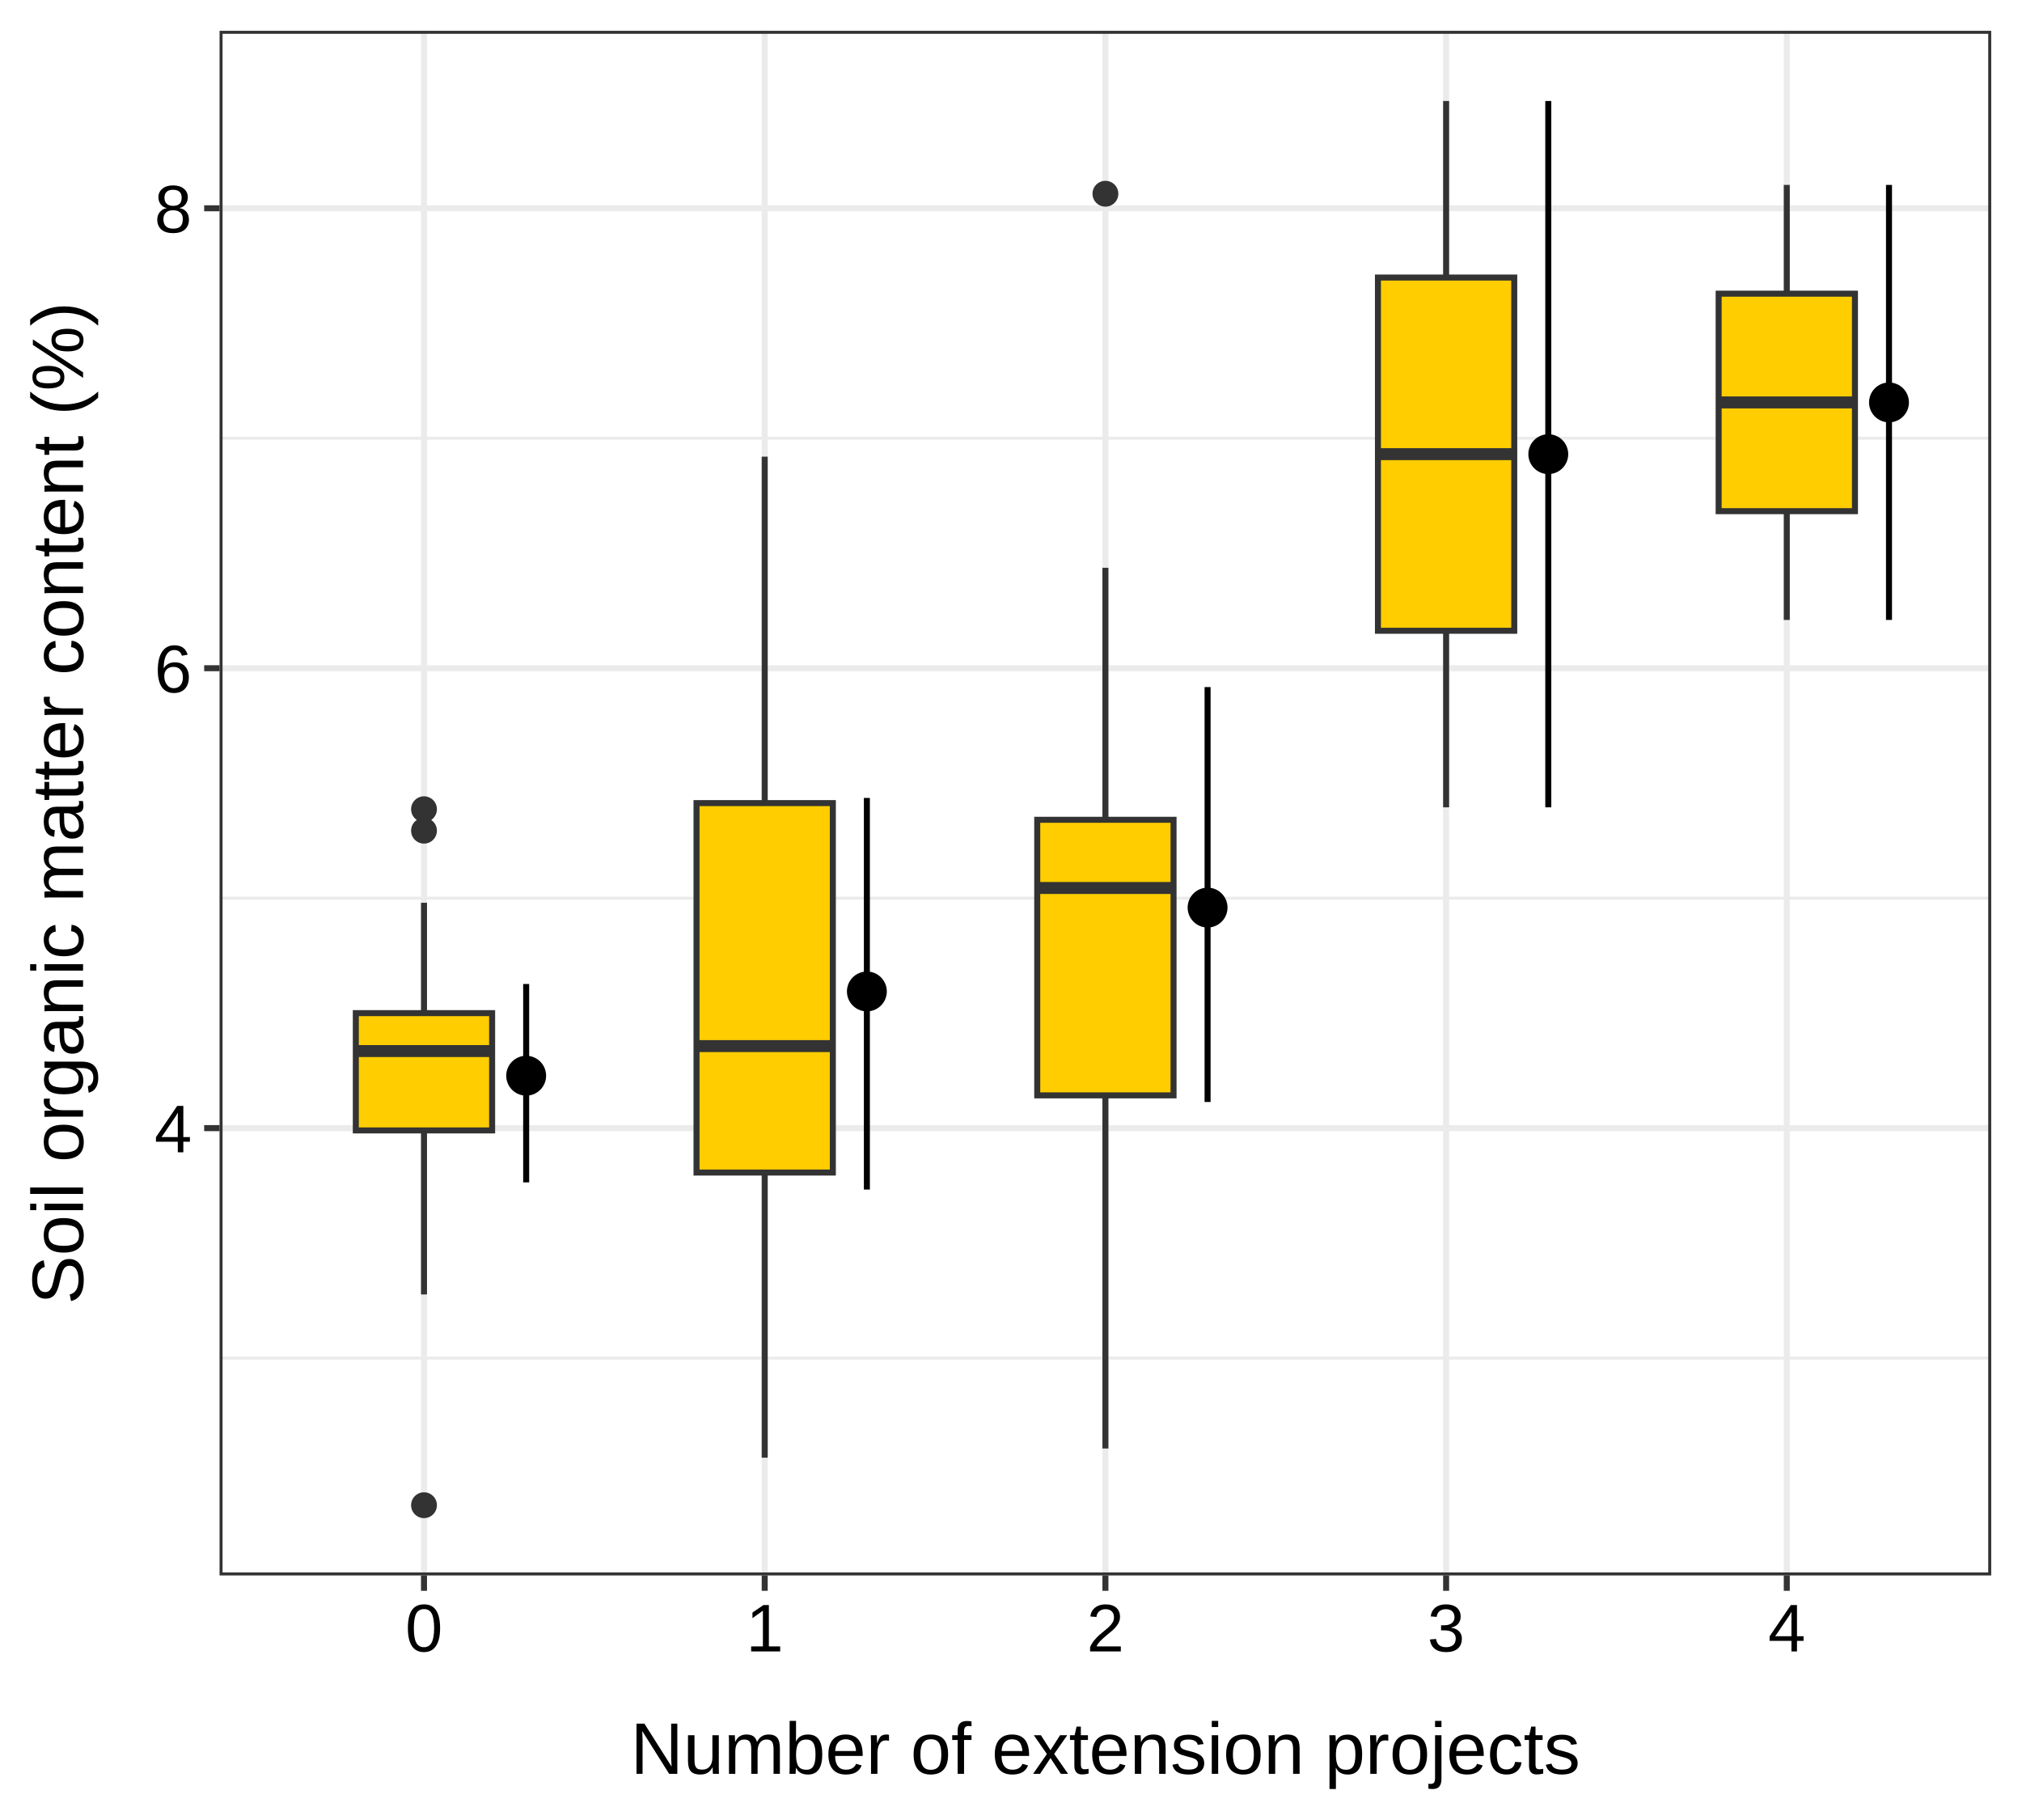
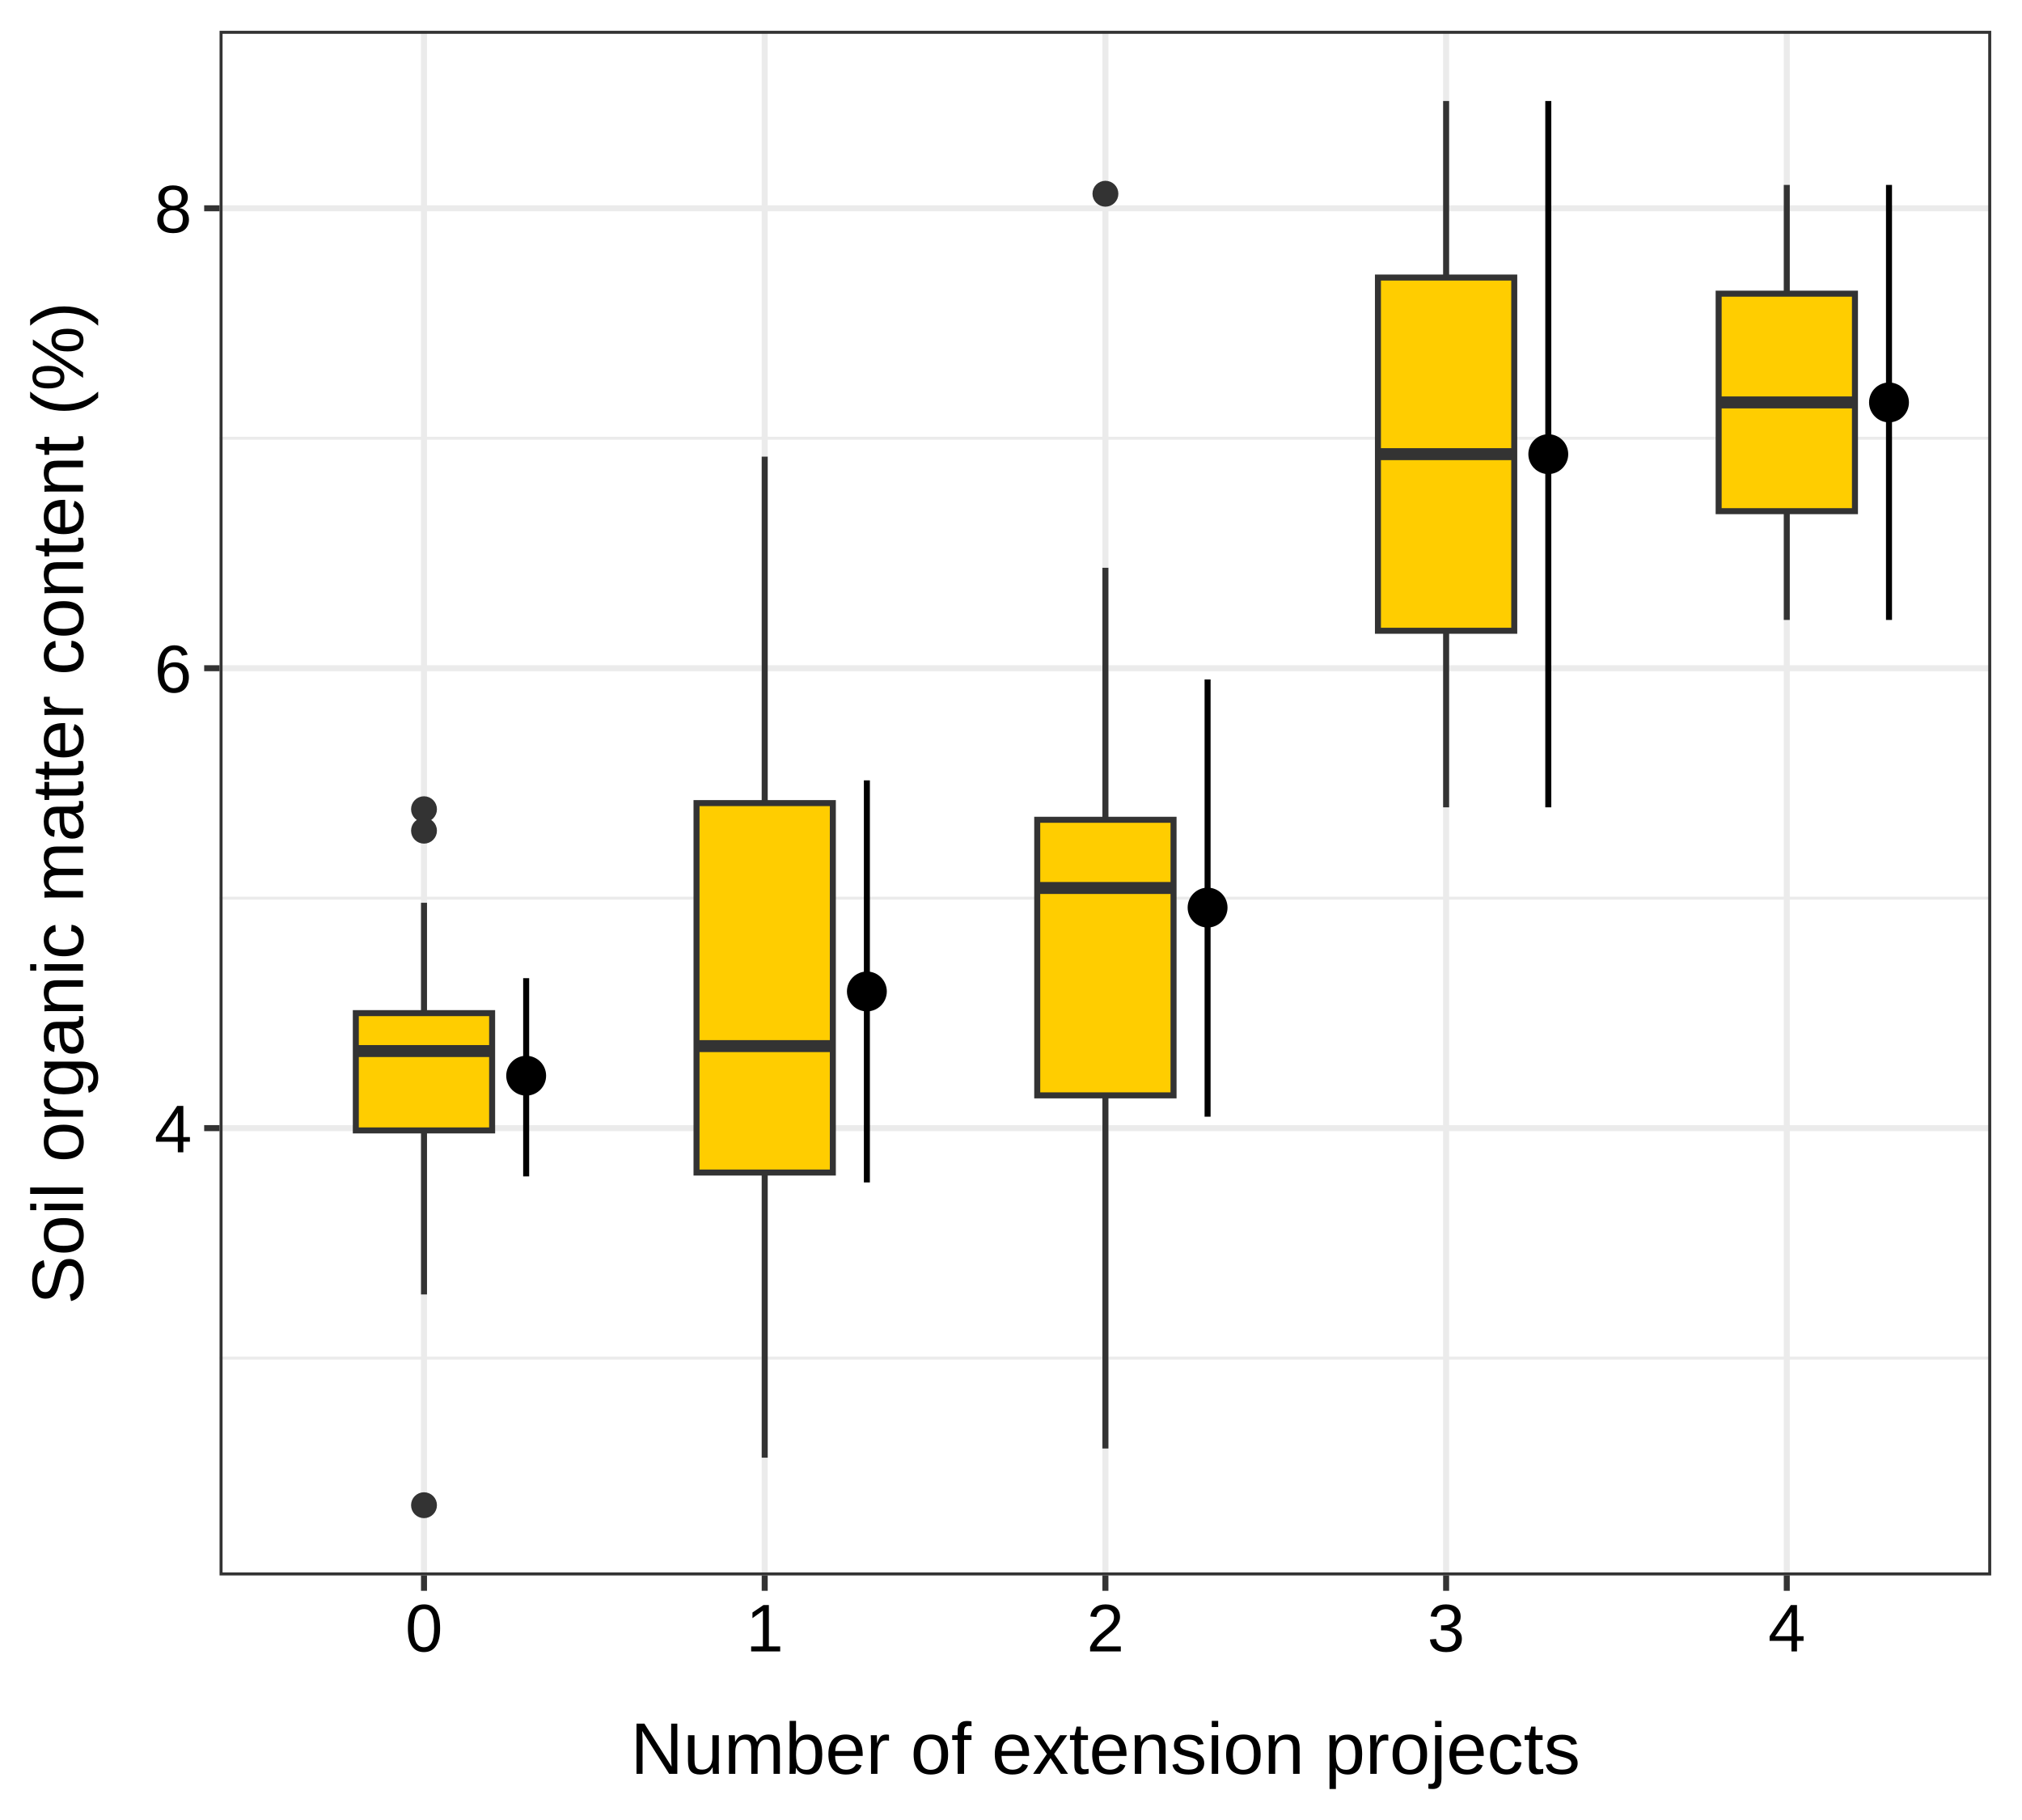
<svg xmlns="http://www.w3.org/2000/svg" width="360.00pt" height="324.00pt" viewBox="0 0 360.00 324.00">
  <g class="svglite">
    <defs>
      <style type="text/css">
    .svglite line, .svglite polyline, .svglite polygon, .svglite path, .svglite rect, .svglite circle {
      fill: none;
      stroke: #000000;
      stroke-linecap: round;
      stroke-linejoin: round;
      stroke-miterlimit: 10.00;
    }
    .svglite text {
      white-space: pre;
    }
    .svglite g.glyphgroup path {
      fill: inherit;
      stroke: none;
    }
  </style>
    </defs>
    <rect width="100%" height="100%" style="stroke: none; fill: #FFFFFF;" />
    <defs>
      <clipPath id="cpMC4wMHwzNjAuMDB8MC4wMHwzMjQuMDA=">
        <rect x="0.00" y="0.00" width="360.00" height="324.00" />
      </clipPath>
    </defs>
    <g clip-path="url(#cpMC4wMHwzNjAuMDB8MC4wMHwzMjQuMDA=)">
      <rect x="0.00" y="0.00" width="360.00" height="324.00" style="stroke-width: 1.07; stroke: #FFFFFF; fill: #FFFFFF;" />
    </g>
    <defs>
      <clipPath id="cpMzkuMDl8MzU0LjUyfDUuNDh8MjgwLjQ2">
        <rect x="39.09" y="5.48" width="315.43" height="274.98" />
      </clipPath>
    </defs>
    <g clip-path="url(#cpMzkuMDl8MzU0LjUyfDUuNDh8MjgwLjQ2)">
      <rect x="39.09" y="5.48" width="315.43" height="274.98" style="stroke-width: 1.07; stroke: none; fill: #FFFFFF;" />
      <polyline points="39.09,241.77 354.52,241.77 " style="stroke-width: 0.53; stroke: #EBEBEB; stroke-linecap: butt;" />
      <polyline points="39.09,159.89 354.52,159.89 " style="stroke-width: 0.53; stroke: #EBEBEB; stroke-linecap: butt;" />
      <polyline points="39.09,78.02 354.52,78.02 " style="stroke-width: 0.53; stroke: #EBEBEB; stroke-linecap: butt;" />
      <polyline points="39.09,200.83 354.52,200.83 " style="stroke-width: 1.07; stroke: #EBEBEB; stroke-linecap: butt;" />
      <polyline points="39.09,118.96 354.52,118.96 " style="stroke-width: 1.07; stroke: #EBEBEB; stroke-linecap: butt;" />
      <polyline points="39.09,37.08 354.52,37.08 " style="stroke-width: 1.07; stroke: #EBEBEB; stroke-linecap: butt;" />
      <polyline points="75.49,280.46 75.49,5.48 " style="stroke-width: 1.07; stroke: #EBEBEB; stroke-linecap: butt;" />
      <polyline points="136.15,280.46 136.15,5.48 " style="stroke-width: 1.07; stroke: #EBEBEB; stroke-linecap: butt;" />
      <polyline points="196.81,280.46 196.81,5.48 " style="stroke-width: 1.07; stroke: #EBEBEB; stroke-linecap: butt;" />
      <polyline points="257.47,280.46 257.47,5.48 " style="stroke-width: 1.07; stroke: #EBEBEB; stroke-linecap: butt;" />
      <polyline points="318.12,280.46 318.12,5.48 " style="stroke-width: 1.07; stroke: #EBEBEB; stroke-linecap: butt;" />
      <circle cx="75.49" cy="144.06" r="1.95" style="stroke-width: 0.71; stroke: #333333; fill: #333333;" />
      <circle cx="75.49" cy="147.88" r="1.95" style="stroke-width: 0.71; stroke: #333333; fill: #333333;" />
      <circle cx="75.49" cy="267.96" r="1.95" style="stroke-width: 0.71; stroke: #333333; fill: #333333;" />
      <line x1="75.49" y1="180.36" x2="75.49" y2="160.71" style="stroke-width: 1.07; stroke: #333333; stroke-linecap: butt;" />
      <line x1="75.49" y1="201.24" x2="75.49" y2="230.44" style="stroke-width: 1.07; stroke: #333333; stroke-linecap: butt;" />
      <polygon points="63.35,180.36 63.35,201.24 87.62,201.24 87.62,180.36 63.35,180.36 " style="stroke-width: 1.07; stroke: #333333; stroke-linecap: butt; stroke-linejoin: miter; fill: #FFCD00;" />
      <line x1="63.35" y1="187.11" x2="87.62" y2="187.11" style="stroke-width: 2.13; stroke: #333333; stroke-linecap: butt; stroke-linejoin: miter;" />
      <line x1="136.15" y1="142.97" x2="136.15" y2="81.29" style="stroke-width: 1.07; stroke: #333333; stroke-linecap: butt;" />
      <line x1="136.15" y1="208.74" x2="136.15" y2="259.50" style="stroke-width: 1.07; stroke: #333333; stroke-linecap: butt;" />
      <polygon points="124.01,142.97 124.01,208.74 148.28,208.74 148.28,142.97 124.01,142.97 " style="stroke-width: 1.07; stroke: #333333; stroke-linecap: butt; stroke-linejoin: miter; fill: #FFCD00;" />
      <line x1="124.01" y1="186.23" x2="148.28" y2="186.23" style="stroke-width: 2.13; stroke: #333333; stroke-linecap: butt; stroke-linejoin: miter;" />
      <circle cx="196.81" cy="34.49" r="1.95" style="stroke-width: 0.71; stroke: #333333; fill: #333333;" />
      <line x1="196.81" y1="145.94" x2="196.81" y2="101.08" style="stroke-width: 1.07; stroke: #333333; stroke-linecap: butt;" />
      <line x1="196.81" y1="195.00" x2="196.81" y2="257.87" style="stroke-width: 1.07; stroke: #333333; stroke-linecap: butt;" />
      <polygon points="184.67,145.94 184.67,195.00 208.94,195.00 208.94,145.94 184.67,145.94 " style="stroke-width: 1.07; stroke: #333333; stroke-linecap: butt; stroke-linejoin: miter; fill: #FFCD00;" />
      <line x1="184.67" y1="158.08" x2="208.94" y2="158.08" style="stroke-width: 2.13; stroke: #333333; stroke-linecap: butt; stroke-linejoin: miter;" />
      <line x1="257.47" y1="49.41" x2="257.47" y2="17.98" style="stroke-width: 1.07; stroke: #333333; stroke-linecap: butt;" />
      <line x1="257.47" y1="112.29" x2="257.47" y2="143.72" style="stroke-width: 1.07; stroke: #333333; stroke-linecap: butt;" />
      <polygon points="245.33,49.41 245.33,112.29 269.60,112.29 269.60,49.41 245.33,49.41 " style="stroke-width: 1.07; stroke: #333333; stroke-linecap: butt; stroke-linejoin: miter; fill: #FFCD00;" />
      <line x1="245.33" y1="80.85" x2="269.60" y2="80.85" style="stroke-width: 2.13; stroke: #333333; stroke-linecap: butt; stroke-linejoin: miter;" />
      <line x1="318.12" y1="52.28" x2="318.12" y2="32.92" style="stroke-width: 1.07; stroke: #333333; stroke-linecap: butt;" />
      <line x1="318.12" y1="91.00" x2="318.12" y2="110.36" style="stroke-width: 1.07; stroke: #333333; stroke-linecap: butt;" />
      <polygon points="305.99,52.28 305.99,91.00 330.26,91.00 330.26,52.28 305.99,52.28 " style="stroke-width: 1.07; stroke: #333333; stroke-linecap: butt; stroke-linejoin: miter; fill: #FFCD00;" />
      <line x1="305.99" y1="71.64" x2="330.26" y2="71.64" style="stroke-width: 2.13; stroke: #333333; stroke-linecap: butt; stroke-linejoin: miter;" />
-       <line x1="93.68" y1="210.49" x2="93.68" y2="175.17" style="stroke-width: 1.07; stroke-linecap: butt;" />
-       <line x1="154.34" y1="211.77" x2="154.34" y2="142.05" style="stroke-width: 1.07; stroke-linecap: butt;" />
-       <line x1="215.00" y1="196.18" x2="215.00" y2="122.31" style="stroke-width: 1.07; stroke-linecap: butt;" />
+       <line x1="93.68" y1="209.42" x2="93.68" y2="174.13" style="stroke-width: 1.07; stroke-linecap: butt;" />
+       <line x1="154.34" y1="210.50" x2="154.34" y2="138.92" style="stroke-width: 1.07; stroke-linecap: butt;" />
+       <line x1="215.00" y1="198.80" x2="215.00" y2="120.96" style="stroke-width: 1.07; stroke-linecap: butt;" />
      <line x1="275.66" y1="143.72" x2="275.66" y2="17.98" style="stroke-width: 1.07; stroke-linecap: butt;" />
      <line x1="336.32" y1="110.36" x2="336.32" y2="32.92" style="stroke-width: 1.07; stroke-linecap: butt;" />
      <circle cx="93.68" cy="191.50" r="2.84" style="stroke-width: 1.42; fill: #000000;" />
      <circle cx="154.34" cy="176.50" r="2.84" style="stroke-width: 1.42; fill: #000000;" />
      <circle cx="215.00" cy="161.57" r="2.84" style="stroke-width: 1.42; fill: #000000;" />
      <circle cx="275.66" cy="80.85" r="2.84" style="stroke-width: 1.42; fill: #000000;" />
      <circle cx="336.32" cy="71.64" r="2.84" style="stroke-width: 1.42; fill: #000000;" />
      <rect x="39.09" y="5.48" width="315.43" height="274.98" style="stroke-width: 1.07; stroke: #333333;" />
    </g>
    <g clip-path="url(#cpMC4wMHwzNjAuMDB8MC4wMHwzMjQuMDA=)">
      <text x="34.16" y="205.13" text-anchor="end" style="font-size: 12.00px; font-family: &quot;Arial&quot;;" textLength="6.67px" lengthAdjust="spacingAndGlyphs">4</text>
      <text x="34.16" y="123.25" text-anchor="end" style="font-size: 12.00px; font-family: &quot;Arial&quot;;" textLength="6.67px" lengthAdjust="spacingAndGlyphs">6</text>
      <text x="34.16" y="41.38" text-anchor="end" style="font-size: 12.00px; font-family: &quot;Arial&quot;;" textLength="6.67px" lengthAdjust="spacingAndGlyphs">8</text>
      <polyline points="36.35,200.83 39.09,200.83 " style="stroke-width: 1.07; stroke: #333333; stroke-linecap: butt;" />
      <polyline points="36.35,118.96 39.09,118.96 " style="stroke-width: 1.07; stroke: #333333; stroke-linecap: butt;" />
      <polyline points="36.35,37.08 39.09,37.08 " style="stroke-width: 1.07; stroke: #333333; stroke-linecap: butt;" />
      <polyline points="75.49,283.20 75.49,280.46 " style="stroke-width: 1.07; stroke: #333333; stroke-linecap: butt;" />
      <polyline points="136.15,283.20 136.15,280.46 " style="stroke-width: 1.07; stroke: #333333; stroke-linecap: butt;" />
      <polyline points="196.81,283.20 196.81,280.46 " style="stroke-width: 1.07; stroke: #333333; stroke-linecap: butt;" />
      <polyline points="257.47,283.20 257.47,280.46 " style="stroke-width: 1.07; stroke: #333333; stroke-linecap: butt;" />
      <polyline points="318.12,283.20 318.12,280.46 " style="stroke-width: 1.07; stroke: #333333; stroke-linecap: butt;" />
      <text x="75.49" y="293.99" text-anchor="middle" style="font-size: 12.00px; font-family: &quot;Arial&quot;;" textLength="6.67px" lengthAdjust="spacingAndGlyphs">0</text>
      <text x="136.15" y="293.99" text-anchor="middle" style="font-size: 12.00px; font-family: &quot;Arial&quot;;" textLength="6.67px" lengthAdjust="spacingAndGlyphs">1</text>
      <text x="196.81" y="293.99" text-anchor="middle" style="font-size: 12.00px; font-family: &quot;Arial&quot;;" textLength="6.67px" lengthAdjust="spacingAndGlyphs">2</text>
      <text x="257.47" y="293.99" text-anchor="middle" style="font-size: 12.00px; font-family: &quot;Arial&quot;;" textLength="6.67px" lengthAdjust="spacingAndGlyphs">3</text>
      <text x="318.12" y="293.99" text-anchor="middle" style="font-size: 12.00px; font-family: &quot;Arial&quot;;" textLength="6.67px" lengthAdjust="spacingAndGlyphs">4</text>
      <text x="196.81" y="315.78" text-anchor="middle" style="font-size: 13.00px; font-family: &quot;Arial&quot;;" textLength="169.12px" lengthAdjust="spacingAndGlyphs">Number of extension projects</text>
      <text transform="translate(14.79,142.97) rotate(-90)" text-anchor="middle" style="font-size: 13.00px; font-family: &quot;Arial&quot;;" textLength="178.50px" lengthAdjust="spacingAndGlyphs">Soil organic matter content (%)</text>
    </g>
  </g>
</svg>
